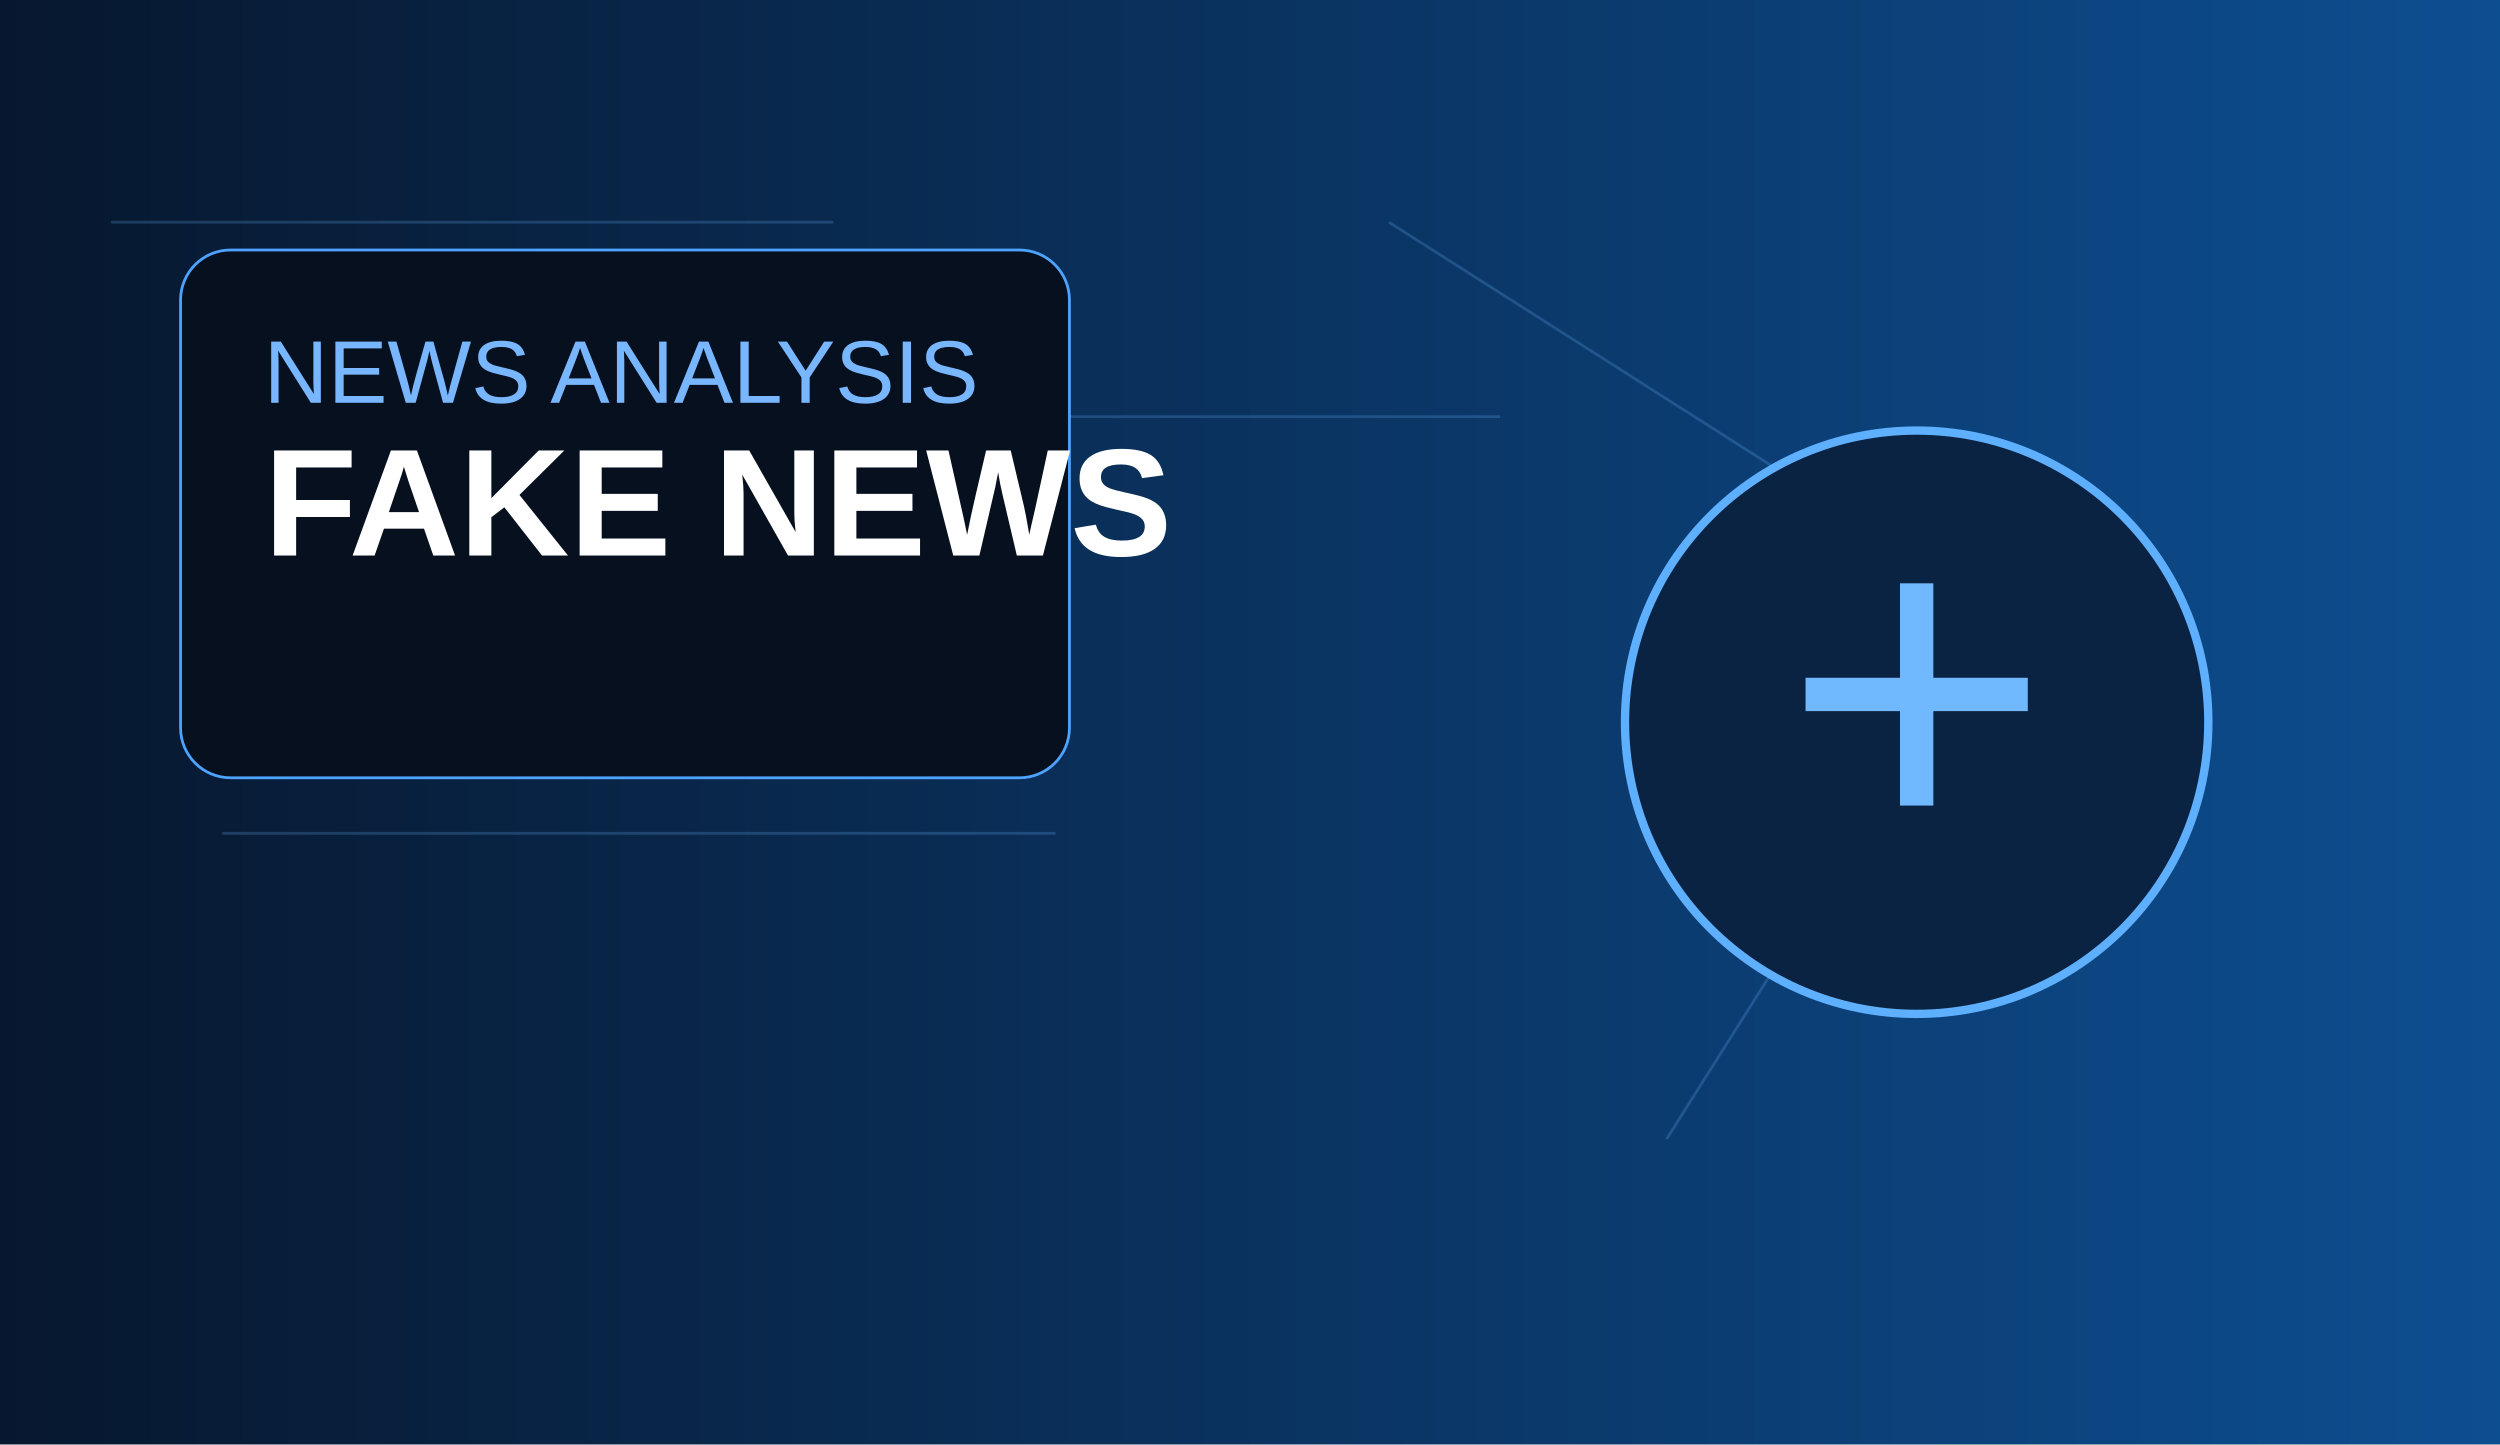
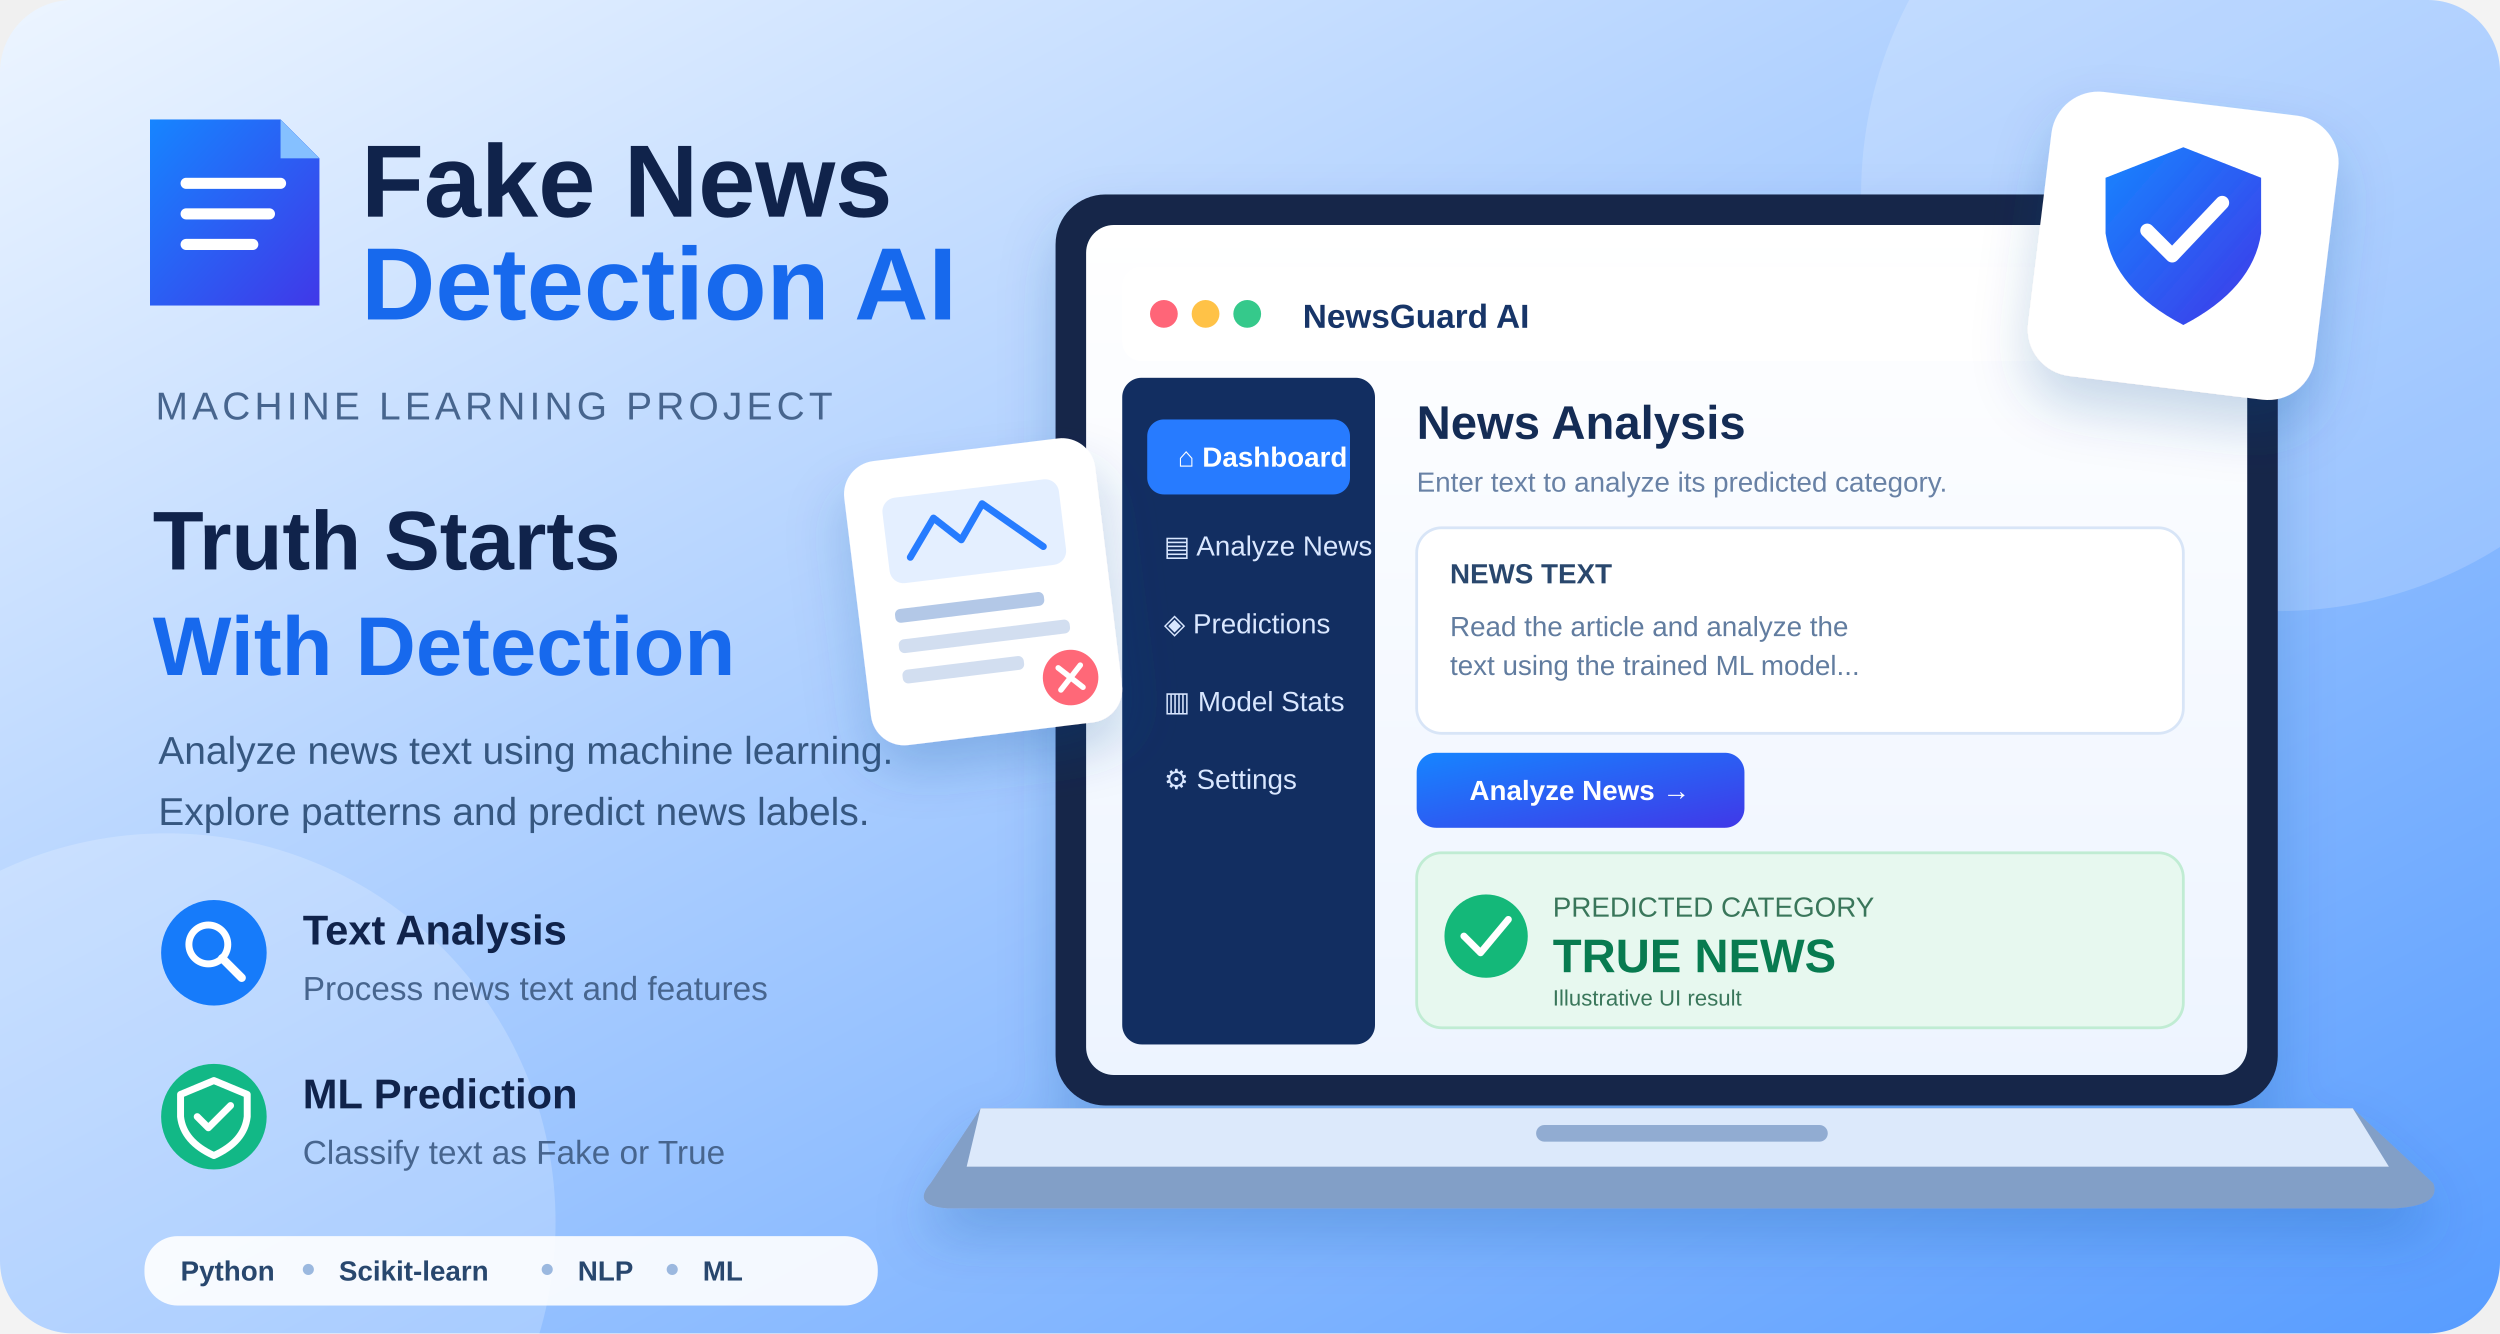
- <svg xmlns="http://www.w3.org/2000/svg" width="900" height="520">
+ <svg xmlns="http://www.w3.org/2000/svg" width="900" height="480" viewBox="0 0 900 480">
  <defs>
-     <linearGradient id="g" x1="0" x2="1">
-       <stop stop-color="#07172e" />
-       <stop offset="1" stop-color="#0d4e91" />
+     <linearGradient id="bg" x1="0" y1="0" x2="1" y2="1">
+       <stop offset="0%" stop-color="#edf5ff" />
+       <stop offset="100%" stop-color="#579cff" />
    </linearGradient>
+     <linearGradient id="blue" x1="0" y1="0" x2="1" y2="1">
+       <stop offset="0%" stop-color="#1685ff" />
+       <stop offset="100%" stop-color="#4038e8" />
+     </linearGradient>
+     <linearGradient id="screen" x1="0" y1="0" x2="0" y2="1">
+       <stop offset="0%" stop-color="#ffffff" />
+       <stop offset="100%" stop-color="#edf4ff" />
+     </linearGradient>
+     <filter id="shadow" x="-30%" y="-30%" width="160%" height="170%">
+       <feDropShadow dx="0" dy="10" stdDeviation="10" flood-color="#164b98" flood-opacity=".22" />
+     </filter>
  </defs>
-   <rect width="100%" height="100%" fill="url(#g)" />
-   <g opacity=".22" stroke="#6db6ff" fill="none">
-     <path d="M40 80h260M90 150h450M80 300h300M500 80l220 140-120 190" />
+   <rect width="900" height="480" rx="26" fill="url(#bg)" />
+   <circle cx="820" cy="70" r="150" fill="#fff" opacity=".17" />
+   <circle cx="60" cy="440" r="140" fill="#fff" opacity=".2" />
+   <g font-family="Arial, Helvetica, sans-serif">
+     <g transform="translate(54 43)">
+       <path d="M0 0 H47 L61 14 V67 H0 Z" fill="url(#blue)" />
+       <path d="M47 0 V14 H61" fill="#85c0ff" />
+       <path d="M13 23 H47 M13 34 H43 M13 45 H37" stroke="#fff" stroke-width="4" stroke-linecap="round" />
+     </g>
+     <text x="130" y="78" font-size="37" font-weight="800" fill="#10234b">Fake News</text>
+     <text x="130" y="115" font-size="37" font-weight="800" fill="#1769ed">Detection AI</text>
+     <text x="56" y="151" font-size="14" letter-spacing="1.5" fill="#47658e">MACHINE LEARNING PROJECT</text>
+     <text x="55" y="205" font-size="30" font-weight="800" fill="#10234b">Truth Starts</text>
+     <text x="55" y="243" font-size="30" font-weight="800" fill="#1769ed">With Detection</text>
+     <text x="57" y="275" font-size="14" fill="#365780">Analyze news text using machine learning.</text>
+     <text x="57" y="297" font-size="14" fill="#365780">Explore patterns and predict news labels.</text>
  </g>
-   <rect x="65" y="90" width="320" height="190" rx="18" fill="#06101f" stroke="#4da3ff" />
-   <text x="95" y="145" fill="#78b7ff" font-family="Arial" font-size="32">NEWS ANALYSIS</text>
-   <text x="95" y="200" fill="white" font-family="Arial" font-size="55" font-weight="700">FAKE NEWS</text>
-   <circle cx="690" cy="260" r="105" fill="#0b2342" stroke="#5eb0ff" stroke-width="3" />
-   <path d="M650 250h80M690 210v80" stroke="#70b9ff" stroke-width="12" />
+   <g font-family="Arial, Helvetica, sans-serif">
+     <g transform="translate(57 323)">
+       <circle cx="20" cy="20" r="19" fill="#167bfa" />
+       <circle cx="18" cy="17" r="7" fill="none" stroke="#fff" stroke-width="2.5" />
+       <path d="M23 22 L30 29" stroke="#fff" stroke-width="3" stroke-linecap="round" />
+       <text x="52" y="17" font-size="15" font-weight="700" fill="#10234b">Text Analysis</text>
+       <text x="52" y="37" font-size="12" fill="#47658e">Process news text and features</text>
+     </g>
+     <g transform="translate(57 382)">
+       <circle cx="20" cy="20" r="19" fill="#12b886" />
+       <path d="M20 7 L32 12 V20 Q31 29 20 34 Q9 29 8 20 V12 Z" fill="none" stroke="#fff" stroke-width="2.5" stroke-linejoin="round" />
+       <path d="M14 20 L18 24 L26 16" fill="none" stroke="#fff" stroke-width="2.5" stroke-linecap="round" stroke-linejoin="round" />
+       <text x="52" y="17" font-size="15" font-weight="700" fill="#10234b">ML Prediction</text>
+       <text x="52" y="37" font-size="12" fill="#47658e">Classify text as Fake or True</text>
+     </g>
+   </g>
+   <g filter="url(#shadow)">
+     <rect x="380" y="70" width="440" height="328" rx="18" fill="#142849" />
+     <rect x="391" y="81" width="418" height="306" rx="10" fill="url(#screen)" />
+     <path d="M353 399 H847 L876 426 Q879 434 862 435 H341 Q328 434 335 426 Z" fill="#829fc7" />
+     <path d="M353 399 H847 L860 420 H348 Z" fill="#dce9fb" />
+     <rect x="553" y="405" width="105" height="6" rx="3" fill="#91acd2" />
+   </g>
+   <g font-family="Arial, Helvetica, sans-serif">
+     <rect x="404" y="96" width="392" height="34" rx="7" fill="#fff" />
+     <circle cx="419" cy="113" r="5" fill="#ff6578" />
+     <circle cx="434" cy="113" r="5" fill="#ffc247" />
+     <circle cx="449" cy="113" r="5" fill="#35c98b" />
+     <text x="469" y="118" font-size="12" font-weight="700" fill="#173568">NewsGuard AI</text>
+     <rect x="735" y="104" width="49" height="17" rx="8" fill="#e4f1ff" />
+     <text x="743" y="116" font-size="8" font-weight="700" fill="#1769ed">ONLINE</text>
+     <rect x="404" y="136" width="91" height="240" rx="7" fill="#122e61" />
+     <rect x="413" y="151" width="73" height="27" rx="6" fill="#277bff" />
+     <text x="424" y="168" font-size="10" font-weight="700" fill="#fff">⌂ Dashboard</text>
+     <text x="419" y="200" font-size="10" fill="#d9e7ff">▤ Analyze News</text>
+     <text x="419" y="228" font-size="10" fill="#d9e7ff">◈ Predictions</text>
+     <text x="419" y="256" font-size="10" fill="#d9e7ff">▥ Model Stats</text>
+     <text x="419" y="284" font-size="10" fill="#d9e7ff">⚙ Settings</text>
+     <text x="510" y="158" font-size="17" font-weight="700" fill="#142c55">News Analysis</text>
+     <text x="510" y="177" font-size="10" fill="#6881a5">Enter text to analyze its predicted category.</text>
+     <rect x="510" y="190" width="276" height="74" rx="9" fill="#fff" stroke="#d8e5f7" />
+     <text x="522" y="210" font-size="10" font-weight="700" fill="#29476d">NEWS TEXT</text>
+     <text x="522" y="229" font-size="10" fill="#617c9f">Read the article and analyze the</text>
+     <text x="522" y="243" font-size="10" fill="#617c9f">text using the trained ML model...</text>
+     <rect x="510" y="271" width="118" height="27" rx="7" fill="url(#blue)" />
+     <text x="529" y="288" font-size="10" font-weight="700" fill="#fff">Analyze News →</text>
+     <rect x="510" y="307" width="276" height="63" rx="9" fill="#e7f8ef" stroke="#c0ecd3" />
+     <circle cx="535" cy="337" r="15" fill="#14b879" />
+     <path d="M527 337 L533 343 L543 331" fill="none" stroke="#fff" stroke-width="2.5" stroke-linecap="round" stroke-linejoin="round" />
+     <text x="559" y="330" font-size="10" fill="#39765a">PREDICTED CATEGORY</text>
+     <text x="559" y="350" font-size="17" font-weight="800" fill="#087b50">TRUE NEWS</text>
+     <text x="559" y="362" font-size="8" fill="#39765a">Illustrative UI result</text>
+   </g>
+   <g filter="url(#shadow)">
+     <rect x="734" y="37" width="104" height="103" rx="17" fill="#fff" transform="rotate(7 786 88)" />
+     <path d="M786 53 L814 64 V84 Q811 104 786 117 Q761 104 758 84 V64 Z" fill="url(#blue)" />
+     <path d="M773 83 L782 92 L800 73" fill="none" stroke="#fff" stroke-width="5" stroke-linecap="round" stroke-linejoin="round" />
+   </g>
+   <g filter="url(#shadow)" transform="rotate(-7 357 193)">
+     <rect x="306" y="161" width="91" height="103" rx="12" fill="#fff" />
+     <rect x="319" y="175" width="64" height="31" rx="5" fill="#e4efff" />
+     <path d="M327 197 L337 184 L346 193 L355 181 L375 199" fill="none" stroke="#277bff" stroke-width="2.5" stroke-linecap="round" stroke-linejoin="round" />
+     <rect x="319" y="215" width="54" height="5" rx="2" fill="#b3c8e7" />
+     <rect x="319" y="226" width="62" height="5" rx="2" fill="#d2def0" />
+     <rect x="319" y="237" width="44" height="5" rx="2" fill="#d2def0" />
+     <circle cx="379" cy="247" r="10" fill="#ff6878" />
+     <path d="M375 243 L383 251 M383 243 L375 251" stroke="#fff" stroke-width="2" stroke-linecap="round" />
+   </g>
+   <rect x="52" y="445" width="264" height="25" rx="12" fill="#fff" opacity=".9" />
+   <g font-family="Arial, Helvetica, sans-serif" font-size="10" font-weight="700" fill="#28476e">
+     <text x="65" y="461">Python</text>
+     <circle cx="111" cy="457" r="2" fill="#9bb8df" />
+     <text x="122" y="461">Scikit-learn</text>
+     <circle cx="197" cy="457" r="2" fill="#9bb8df" />
+     <text x="208" y="461">NLP</text>
+     <circle cx="242" cy="457" r="2" fill="#9bb8df" />
+     <text x="253" y="461">ML</text>
+   </g>
</svg>
